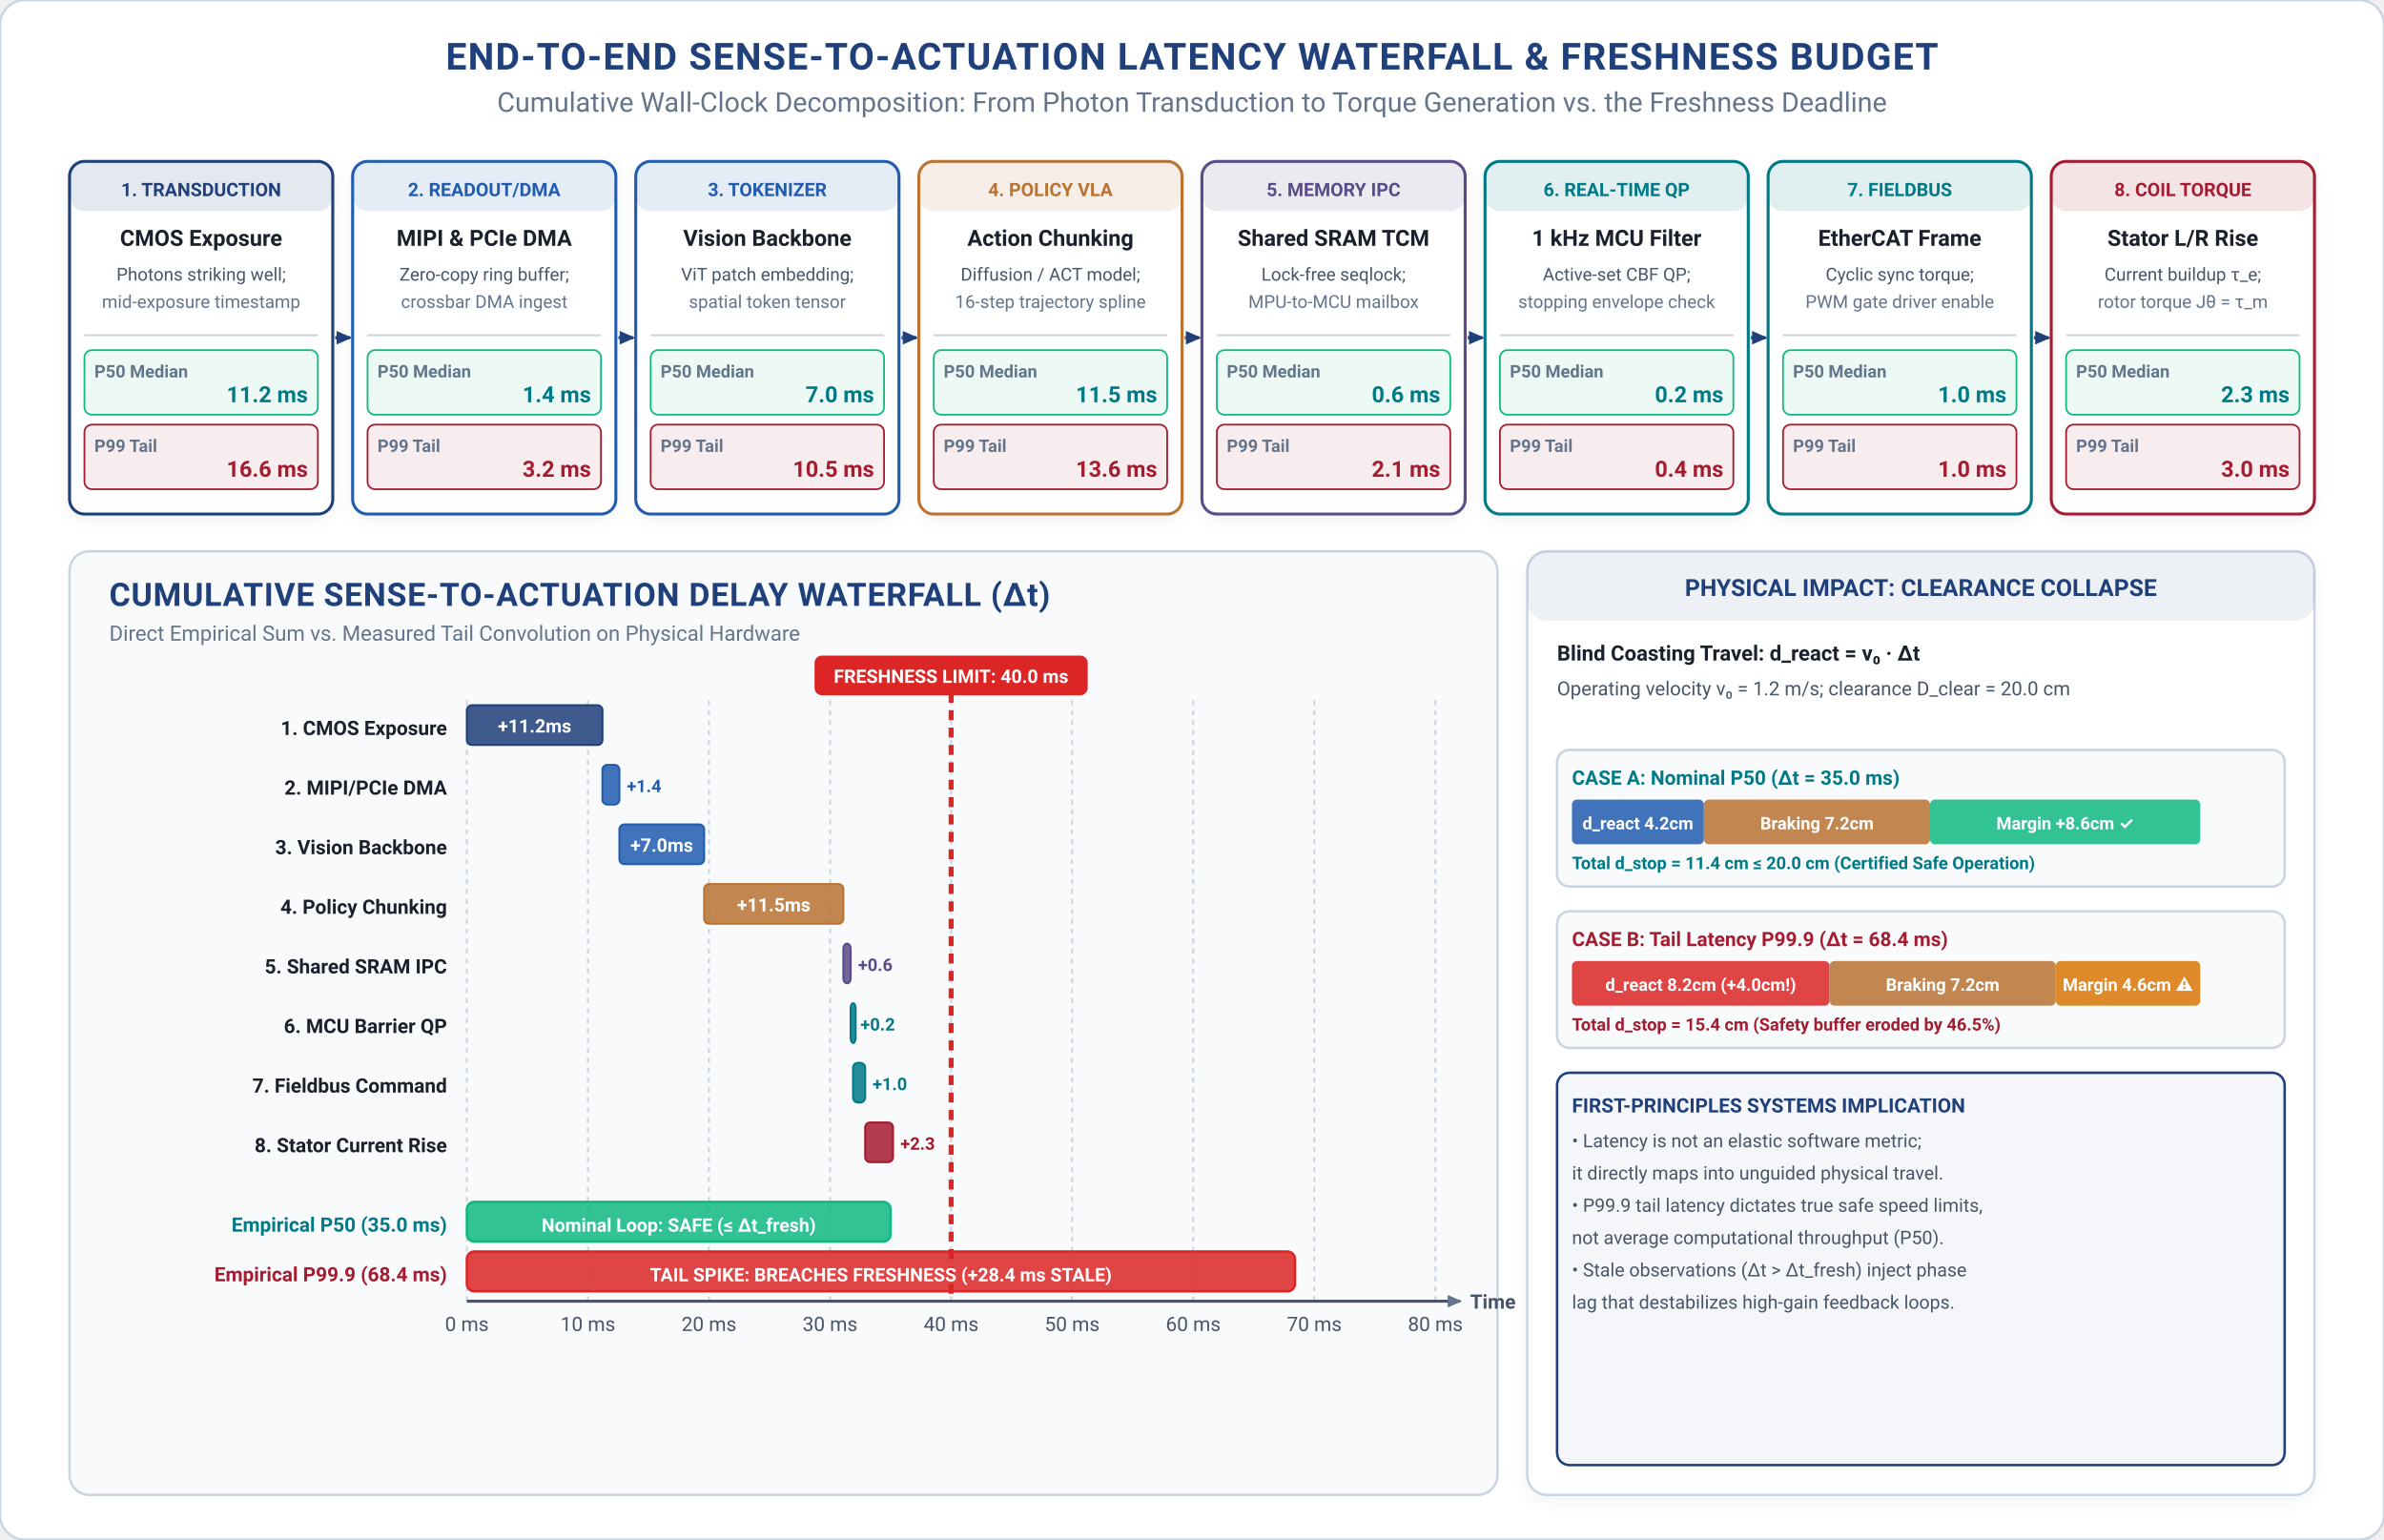
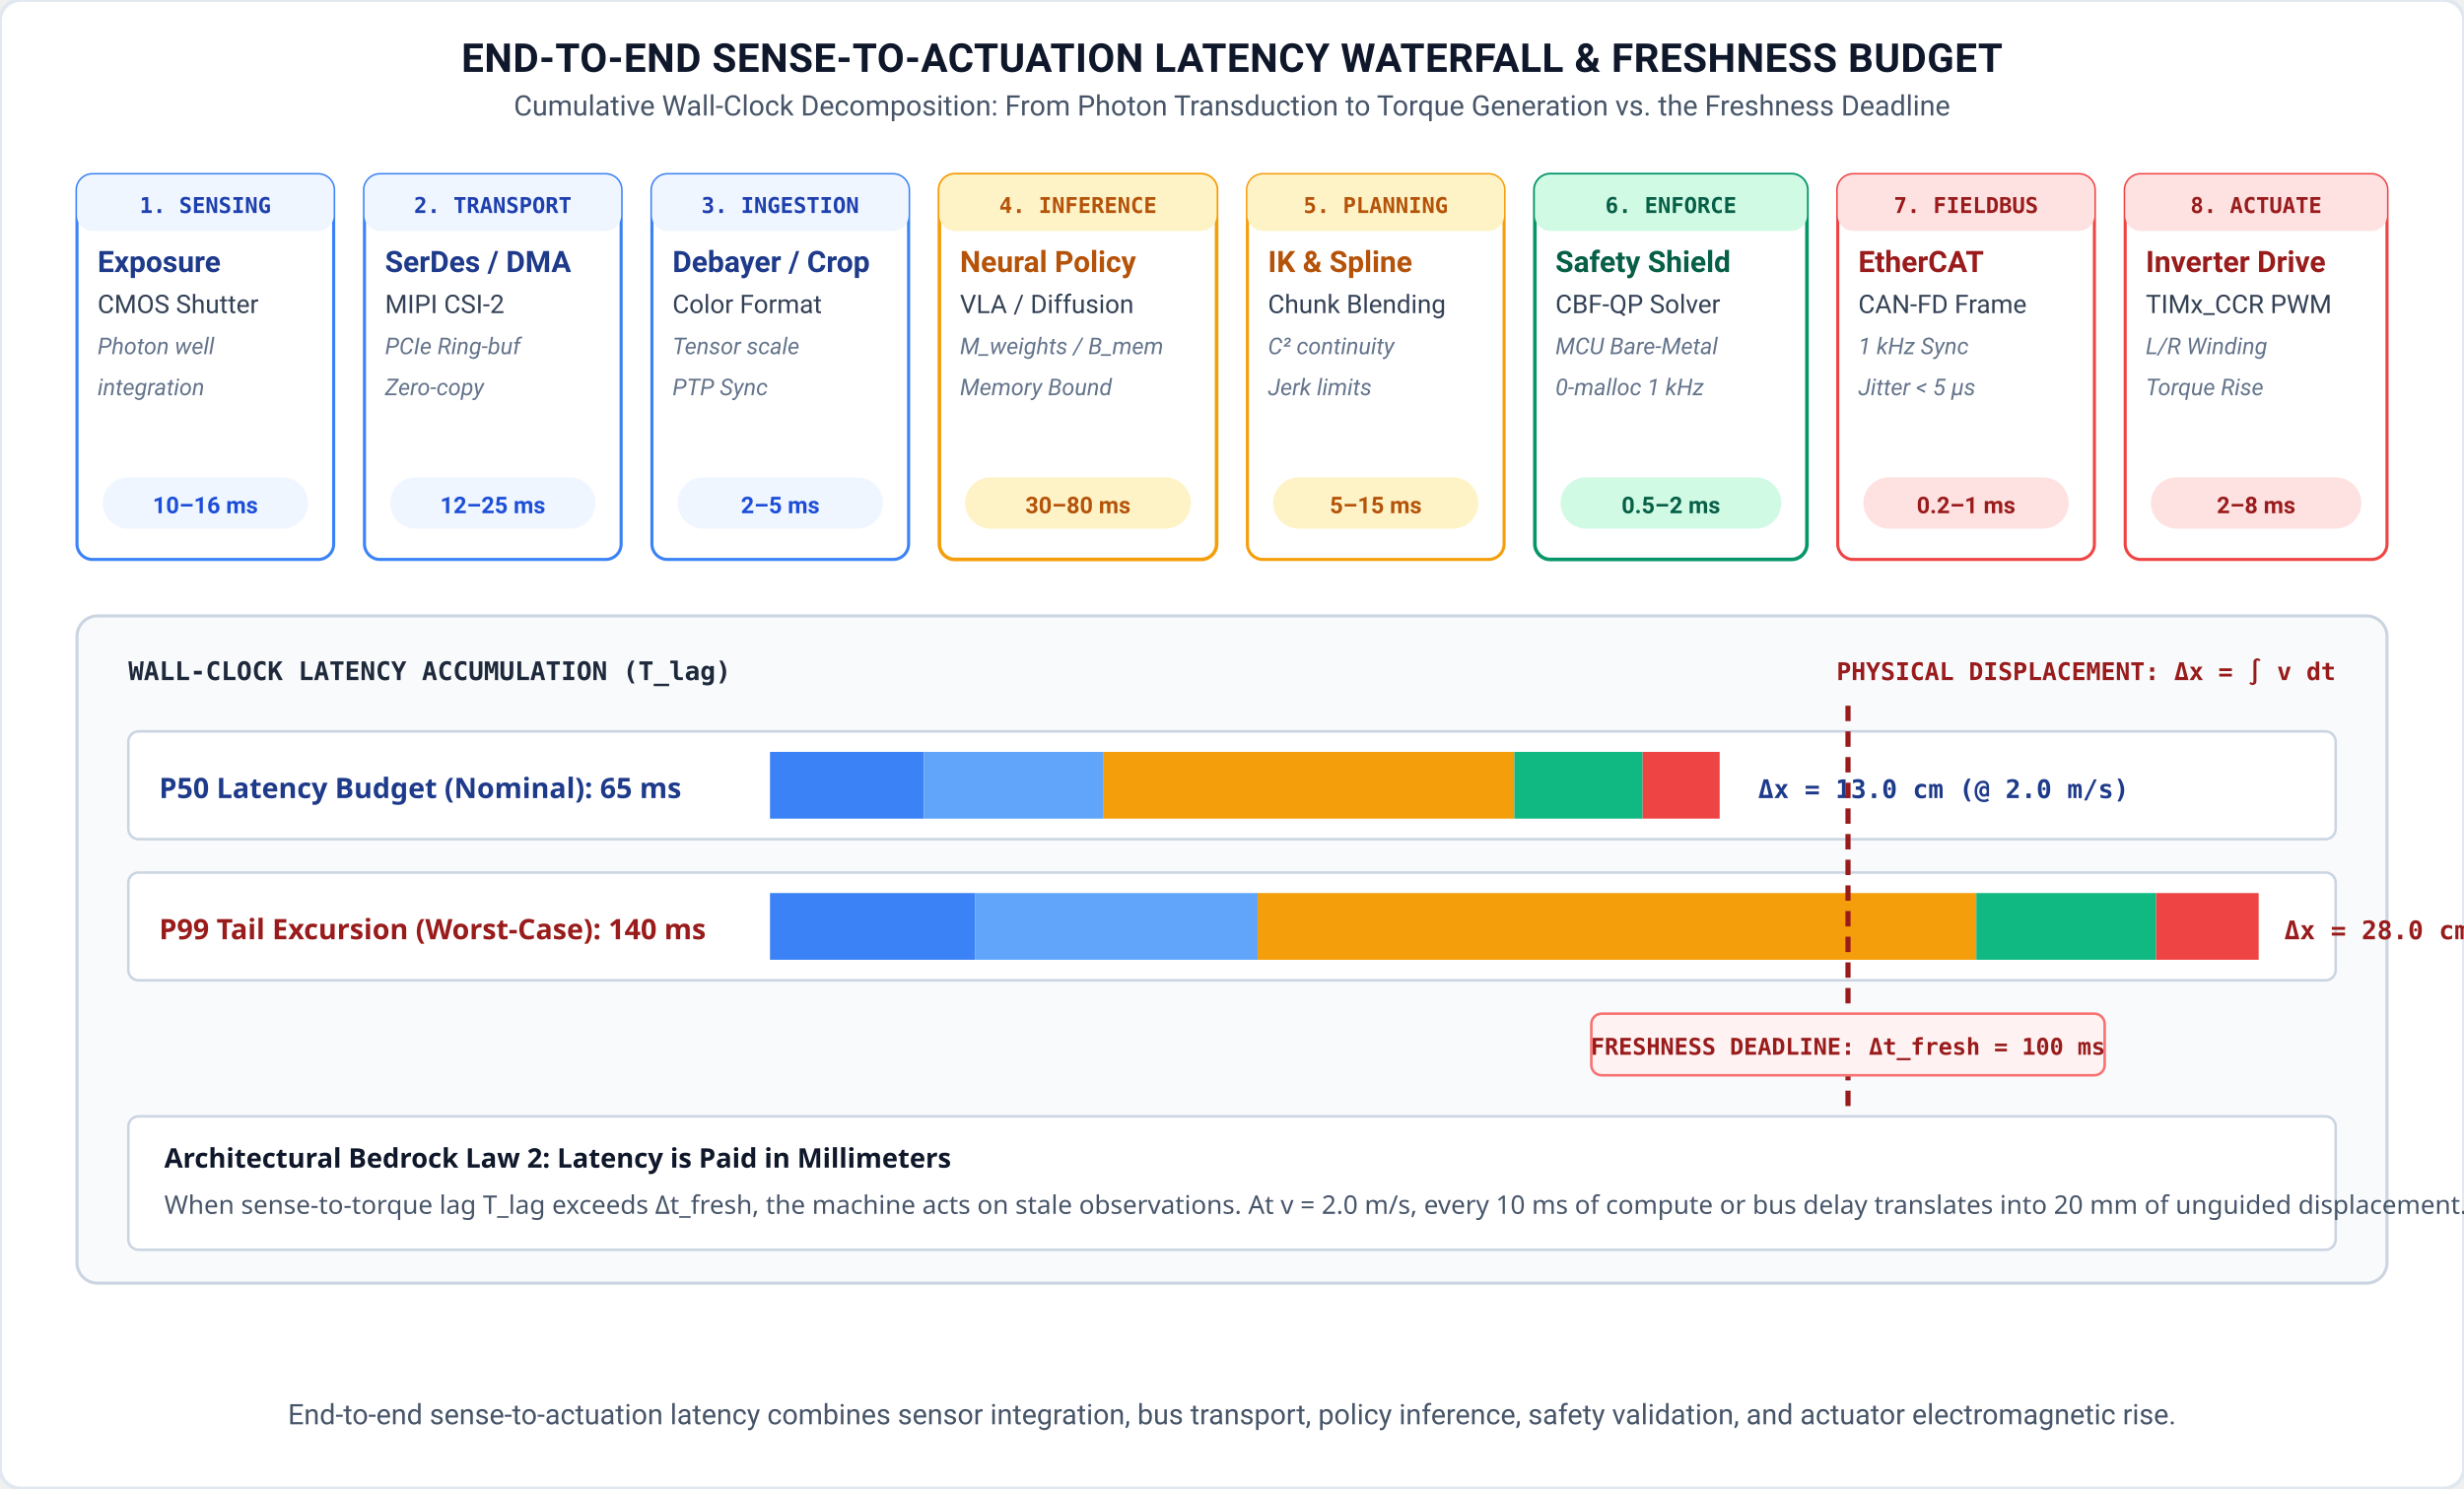
- <svg xmlns="http://www.w3.org/2000/svg" viewBox="0 0 960 620" width="100%" height="100%">
-   <style>
-       text { font-family: -apple-system, BlinkMacSystemFont, "Segoe UI", Roboto, "Helvetica Neue", Arial, sans-serif; }
-       .title { font-weight: 700; font-size: 15px; fill: #1F407A; text-anchor: middle; letter-spacing: 0.5px; }
-       .subtitle { font-size: 11px; fill: #64748B; text-anchor: middle; }
-       .section-hdr { font-weight: 700; font-size: 13px; fill: #1F407A; letter-spacing: 0.3px; }
-       .card-title { font-weight: 700; font-size: 11.5px; }
-       .body-text { font-size: 10px; fill: #475569; }
-       .bold-text { font-weight: 600; font-size: 10px; fill: #1A202C; }
-       .small-text { font-size: 9px; fill: #64748B; }
-       .code-text { font-family: "SFMono-Regular", Consolas, "Liberation Mono", Menlo, Courier, monospace; font-size: 9px; fill: #1F407A; font-weight: 600; }
-       .badge-text { font-weight: 700; font-size: 9px; text-anchor: middle; }
+ <svg xmlns="http://www.w3.org/2000/svg" viewBox="0 0 960 580" width="100%" height="100%">
+   <defs>
+     <style>
+       .title { font-family: "IBM Plex Sans", -apple-system, BlinkMacSystemFont, "Segoe UI", Roboto, sans-serif; font-weight: 700; font-size: 15.5px; fill: #0F172A; text-anchor: middle; letter-spacing: 0.2px; }
+       .subtitle { font-family: "IBM Plex Sans", -apple-system, BlinkMacSystemFont, "Segoe UI", Roboto, sans-serif; font-size: 11px; fill: #475569; text-anchor: middle; }
+       .realm-tag { font-family: "IBM Plex Mono", Menlo, monospace; font-size: 9.5px; font-weight: 700; letter-spacing: 0.8px; }
+       .card-title { font-family: "IBM Plex Sans", -apple-system, BlinkMacSystemFont, "Segoe UI", Roboto, sans-serif; font-weight: 700; font-size: 11.5px; }
+       .card-body { font-family: "IBM Plex Sans", -apple-system, BlinkMacSystemFont, "Segoe UI", Roboto, sans-serif; font-size: 10px; fill: #334155; }
+       .math-expr { font-family: "IBM Plex Mono", Menlo, Consolas, monospace; font-size: 9.5px; font-weight: 600; }
+       .card-sub { font-family: "IBM Plex Sans", -apple-system, BlinkMacSystemFont, "Segoe UI", Roboto, sans-serif; font-size: 9px; fill: #64748B; font-style: italic; }
+       .pill-text { font-family: "IBM Plex Sans", -apple-system, BlinkMacSystemFont, "Segoe UI", Roboto, sans-serif; font-size: 9px; font-weight: 700; text-anchor: middle; }
+       .port-label { font-family: "IBM Plex Mono", Menlo, monospace; font-size: 9px; fill: #475569; text-anchor: middle; font-weight: 600; }
    </style>
-   <defs>
    <marker id="arr-blue" viewBox="0 0 10 10" refX="7" refY="5" markerWidth="6" markerHeight="6" orient="auto-start-reverse">
-       <path d="M 0 1.5 L 8 5 L 0 8.5 z" fill="#215CAF" />
-     </marker>
-     <marker id="arr-navy" viewBox="0 0 10 10" refX="7" refY="5" markerWidth="6" markerHeight="6" orient="auto-start-reverse">
-       <path d="M 0 1.5 L 8 5 L 0 8.5 z" fill="#1F407A" />
-     </marker>
-     <marker id="arr-petrol" viewBox="0 0 10 10" refX="7" refY="5" markerWidth="6" markerHeight="6" orient="auto-start-reverse">
-       <path d="M 0 1.5 L 8 5 L 0 8.5 z" fill="#007A87" />
+       <path d="M 0 1.5 L 8 5 L 0 8.5 z" fill="#1E40AF" />
    </marker>
    <marker id="arr-teal" viewBox="0 0 10 10" refX="7" refY="5" markerWidth="6" markerHeight="6" orient="auto-start-reverse">
-       <path d="M 0 1.5 L 8 5 L 0 8.5 z" fill="#10B981" />
-     </marker>
-     <marker id="arr-bronze" viewBox="0 0 10 10" refX="7" refY="5" markerWidth="6" markerHeight="6" orient="auto-start-reverse">
-       <path d="M 0 1.5 L 8 5 L 0 8.5 z" fill="#B87333" />
+       <path d="M 0 1.5 L 8 5 L 0 8.5 z" fill="#0F766E" />
    </marker>
    <marker id="arr-crimson" viewBox="0 0 10 10" refX="7" refY="5" markerWidth="6" markerHeight="6" orient="auto-start-reverse">
-       <path d="M 0 1.5 L 8 5 L 0 8.5 z" fill="#A51C30" />
+       <path d="M 0 1.5 L 8 5 L 0 8.5 z" fill="#991B1B" />
    </marker>
-     <marker id="arr-coral" viewBox="0 0 10 10" refX="7" refY="5" markerWidth="6" markerHeight="6" orient="auto-start-reverse">
-       <path d="M 0 1.5 L 8 5 L 0 8.5 z" fill="#DC2626" />
-     </marker>
-     <marker id="arr-purple" viewBox="0 0 10 10" refX="7" refY="5" markerWidth="6" markerHeight="6" orient="auto-start-reverse">
-       <path d="M 0 1.5 L 8 5 L 0 8.5 z" fill="#5B4B8A" />
-     </marker>
-     <marker id="arr-slate" viewBox="0 0 10 10" refX="7" refY="5" markerWidth="6" markerHeight="6" orient="auto-start-reverse">
-       <path d="M 0 1.5 L 8 5 L 0 8.5 z" fill="#64748B" />
-     </marker>
-     <filter id="shadow" x="-2%" y="-3%" width="104%" height="108%" filterUnits="userSpaceOnUse">
-       <feDropShadow dx="0" dy="2" stdDeviation="3" flood-color="#0F172A" flood-opacity="0.05" />
-     </filter>
  </defs>
-   <rect width="960" height="620" fill="#FFFFFF" rx="10" stroke="#CBD5E1" stroke-width="1" />
-   <text x="480.0" y="28" class="title">END-TO-END SENSE-TO-ACTUATION LATENCY WATERFALL &amp; FRESHNESS BUDGET</text>
-   <text x="480.0" y="45" class="subtitle">Cumulative Wall-Clock Decomposition: From Photon Transduction to Torque Generation vs. the Freshness Deadline</text>
-   <rect x="28.0" y="65" width="106" height="142" rx="6" fill="#FFFFFF" stroke="#1F407A" stroke-width="1.2" filter="url(#shadow)" />
-   <rect x="28.0" y="65" width="106" height="20" rx="6" fill="#1F407A" fill-opacity="0.12" />
-   <text x="81.0" y="79" font-size="7.5" font-weight="700" fill="#1F407A" text-anchor="middle">1. TRANSDUCTION</text>
-   <text x="81.0" y="99" font-size="9" font-weight="700" fill="#1A202C" text-anchor="middle">CMOS Exposure</text>
-   <text x="81.0" y="113" font-size="7.2" fill="#475569" text-anchor="middle">Photons striking well;</text>
-   <text x="81.0" y="124" font-size="7.2" fill="#64748B" text-anchor="middle">mid-exposure timestamp</text>
-   <line x1="34.0" y1="135" x2="128.0" y2="135" stroke="#CBD5E1" stroke-width="0.8" />
-   <rect x="34.0" y="141" width="94" height="26" rx="3" fill="#10B981" fill-opacity="0.08" stroke="#10B981" stroke-width="0.7" />
-   <text x="38.0" y="152" font-size="7" font-weight="700" fill="#64748B">P50 Median</text>
-   <text x="124.0" y="162" font-size="9" font-weight="700" fill="#007A87" text-anchor="end">11.2 ms</text>
-   <rect x="34.0" y="171" width="94" height="26" rx="3" fill="#A51C30" fill-opacity="0.08" stroke="#A51C30" stroke-width="0.7" />
-   <text x="38.0" y="182" font-size="7" font-weight="700" fill="#64748B">P99 Tail</text>
-   <text x="124.0" y="192" font-size="9" font-weight="700" fill="#A51C30" text-anchor="end">16.6 ms</text>
-   <line x1="135.0" y1="136.0" x2="141.0" y2="136.0" stroke="#1F407A" stroke-width="1.3" marker-end="url(#arr-navy)" />
-   <rect x="142.0" y="65" width="106" height="142" rx="6" fill="#FFFFFF" stroke="#215CAF" stroke-width="1.2" filter="url(#shadow)" />
-   <rect x="142.0" y="65" width="106" height="20" rx="6" fill="#215CAF" fill-opacity="0.12" />
-   <text x="195.0" y="79" font-size="7.5" font-weight="700" fill="#215CAF" text-anchor="middle">2. READOUT/DMA</text>
-   <text x="195.0" y="99" font-size="9" font-weight="700" fill="#1A202C" text-anchor="middle">MIPI &amp; PCIe DMA</text>
-   <text x="195.0" y="113" font-size="7.2" fill="#475569" text-anchor="middle">Zero-copy ring buffer;</text>
-   <text x="195.0" y="124" font-size="7.2" fill="#64748B" text-anchor="middle">crossbar DMA ingest</text>
-   <line x1="148.0" y1="135" x2="242.0" y2="135" stroke="#CBD5E1" stroke-width="0.8" />
-   <rect x="148.0" y="141" width="94" height="26" rx="3" fill="#10B981" fill-opacity="0.08" stroke="#10B981" stroke-width="0.7" />
-   <text x="152.0" y="152" font-size="7" font-weight="700" fill="#64748B">P50 Median</text>
-   <text x="238.0" y="162" font-size="9" font-weight="700" fill="#007A87" text-anchor="end">1.4 ms</text>
-   <rect x="148.0" y="171" width="94" height="26" rx="3" fill="#A51C30" fill-opacity="0.08" stroke="#A51C30" stroke-width="0.7" />
-   <text x="152.0" y="182" font-size="7" font-weight="700" fill="#64748B">P99 Tail</text>
-   <text x="238.0" y="192" font-size="9" font-weight="700" fill="#A51C30" text-anchor="end">3.2 ms</text>
-   <line x1="249.0" y1="136.0" x2="255.0" y2="136.0" stroke="#215CAF" stroke-width="1.3" marker-end="url(#arr-navy)" />
-   <rect x="256.0" y="65" width="106" height="142" rx="6" fill="#FFFFFF" stroke="#215CAF" stroke-width="1.2" filter="url(#shadow)" />
-   <rect x="256.0" y="65" width="106" height="20" rx="6" fill="#215CAF" fill-opacity="0.12" />
-   <text x="309.0" y="79" font-size="7.5" font-weight="700" fill="#215CAF" text-anchor="middle">3. TOKENIZER</text>
-   <text x="309.0" y="99" font-size="9" font-weight="700" fill="#1A202C" text-anchor="middle">Vision Backbone</text>
-   <text x="309.0" y="113" font-size="7.2" fill="#475569" text-anchor="middle">ViT patch embedding;</text>
-   <text x="309.0" y="124" font-size="7.2" fill="#64748B" text-anchor="middle">spatial token tensor</text>
-   <line x1="262.0" y1="135" x2="356.0" y2="135" stroke="#CBD5E1" stroke-width="0.8" />
-   <rect x="262.0" y="141" width="94" height="26" rx="3" fill="#10B981" fill-opacity="0.08" stroke="#10B981" stroke-width="0.7" />
-   <text x="266.0" y="152" font-size="7" font-weight="700" fill="#64748B">P50 Median</text>
-   <text x="352.0" y="162" font-size="9" font-weight="700" fill="#007A87" text-anchor="end">7.0 ms</text>
-   <rect x="262.0" y="171" width="94" height="26" rx="3" fill="#A51C30" fill-opacity="0.08" stroke="#A51C30" stroke-width="0.7" />
-   <text x="266.0" y="182" font-size="7" font-weight="700" fill="#64748B">P99 Tail</text>
-   <text x="352.0" y="192" font-size="9" font-weight="700" fill="#A51C30" text-anchor="end">10.5 ms</text>
-   <line x1="363.0" y1="136.0" x2="369.0" y2="136.0" stroke="#215CAF" stroke-width="1.3" marker-end="url(#arr-navy)" />
-   <rect x="370.0" y="65" width="106" height="142" rx="6" fill="#FFFFFF" stroke="#B87333" stroke-width="1.2" filter="url(#shadow)" />
-   <rect x="370.0" y="65" width="106" height="20" rx="6" fill="#B87333" fill-opacity="0.12" />
-   <text x="423.0" y="79" font-size="7.5" font-weight="700" fill="#B87333" text-anchor="middle">4. POLICY VLA</text>
-   <text x="423.0" y="99" font-size="9" font-weight="700" fill="#1A202C" text-anchor="middle">Action Chunking</text>
-   <text x="423.0" y="113" font-size="7.2" fill="#475569" text-anchor="middle">Diffusion / ACT model;</text>
-   <text x="423.0" y="124" font-size="7.2" fill="#64748B" text-anchor="middle">16-step trajectory spline</text>
-   <line x1="376.0" y1="135" x2="470.0" y2="135" stroke="#CBD5E1" stroke-width="0.8" />
-   <rect x="376.0" y="141" width="94" height="26" rx="3" fill="#10B981" fill-opacity="0.08" stroke="#10B981" stroke-width="0.7" />
-   <text x="380.0" y="152" font-size="7" font-weight="700" fill="#64748B">P50 Median</text>
-   <text x="466.0" y="162" font-size="9" font-weight="700" fill="#007A87" text-anchor="end">11.5 ms</text>
-   <rect x="376.0" y="171" width="94" height="26" rx="3" fill="#A51C30" fill-opacity="0.08" stroke="#A51C30" stroke-width="0.7" />
-   <text x="380.0" y="182" font-size="7" font-weight="700" fill="#64748B">P99 Tail</text>
-   <text x="466.0" y="192" font-size="9" font-weight="700" fill="#A51C30" text-anchor="end">13.6 ms</text>
-   <line x1="477.0" y1="136.0" x2="483.0" y2="136.0" stroke="#B87333" stroke-width="1.3" marker-end="url(#arr-navy)" />
-   <rect x="484.0" y="65" width="106" height="142" rx="6" fill="#FFFFFF" stroke="#5B4B8A" stroke-width="1.2" filter="url(#shadow)" />
-   <rect x="484.0" y="65" width="106" height="20" rx="6" fill="#5B4B8A" fill-opacity="0.12" />
-   <text x="537.0" y="79" font-size="7.5" font-weight="700" fill="#5B4B8A" text-anchor="middle">5. MEMORY IPC</text>
-   <text x="537.0" y="99" font-size="9" font-weight="700" fill="#1A202C" text-anchor="middle">Shared SRAM TCM</text>
-   <text x="537.0" y="113" font-size="7.2" fill="#475569" text-anchor="middle">Lock-free seqlock;</text>
-   <text x="537.0" y="124" font-size="7.2" fill="#64748B" text-anchor="middle">MPU-to-MCU mailbox</text>
-   <line x1="490.0" y1="135" x2="584.0" y2="135" stroke="#CBD5E1" stroke-width="0.8" />
-   <rect x="490.0" y="141" width="94" height="26" rx="3" fill="#10B981" fill-opacity="0.08" stroke="#10B981" stroke-width="0.7" />
-   <text x="494.0" y="152" font-size="7" font-weight="700" fill="#64748B">P50 Median</text>
-   <text x="580.0" y="162" font-size="9" font-weight="700" fill="#007A87" text-anchor="end">0.6 ms</text>
-   <rect x="490.0" y="171" width="94" height="26" rx="3" fill="#A51C30" fill-opacity="0.08" stroke="#A51C30" stroke-width="0.7" />
-   <text x="494.0" y="182" font-size="7" font-weight="700" fill="#64748B">P99 Tail</text>
-   <text x="580.0" y="192" font-size="9" font-weight="700" fill="#A51C30" text-anchor="end">2.1 ms</text>
-   <line x1="591.0" y1="136.0" x2="597.0" y2="136.0" stroke="#5B4B8A" stroke-width="1.3" marker-end="url(#arr-navy)" />
-   <rect x="598.0" y="65" width="106" height="142" rx="6" fill="#FFFFFF" stroke="#007A87" stroke-width="1.2" filter="url(#shadow)" />
-   <rect x="598.0" y="65" width="106" height="20" rx="6" fill="#007A87" fill-opacity="0.12" />
-   <text x="651.0" y="79" font-size="7.5" font-weight="700" fill="#007A87" text-anchor="middle">6. REAL-TIME QP</text>
-   <text x="651.0" y="99" font-size="9" font-weight="700" fill="#1A202C" text-anchor="middle">1 kHz MCU Filter</text>
-   <text x="651.0" y="113" font-size="7.2" fill="#475569" text-anchor="middle">Active-set CBF QP;</text>
-   <text x="651.0" y="124" font-size="7.2" fill="#64748B" text-anchor="middle">stopping envelope check</text>
-   <line x1="604.0" y1="135" x2="698.0" y2="135" stroke="#CBD5E1" stroke-width="0.8" />
-   <rect x="604.0" y="141" width="94" height="26" rx="3" fill="#10B981" fill-opacity="0.08" stroke="#10B981" stroke-width="0.7" />
-   <text x="608.0" y="152" font-size="7" font-weight="700" fill="#64748B">P50 Median</text>
-   <text x="694.0" y="162" font-size="9" font-weight="700" fill="#007A87" text-anchor="end">0.2 ms</text>
-   <rect x="604.0" y="171" width="94" height="26" rx="3" fill="#A51C30" fill-opacity="0.08" stroke="#A51C30" stroke-width="0.7" />
-   <text x="608.0" y="182" font-size="7" font-weight="700" fill="#64748B">P99 Tail</text>
-   <text x="694.0" y="192" font-size="9" font-weight="700" fill="#A51C30" text-anchor="end">0.4 ms</text>
-   <line x1="705.0" y1="136.0" x2="711.0" y2="136.0" stroke="#007A87" stroke-width="1.3" marker-end="url(#arr-navy)" />
-   <rect x="712.0" y="65" width="106" height="142" rx="6" fill="#FFFFFF" stroke="#007A87" stroke-width="1.2" filter="url(#shadow)" />
-   <rect x="712.0" y="65" width="106" height="20" rx="6" fill="#007A87" fill-opacity="0.12" />
-   <text x="765.0" y="79" font-size="7.5" font-weight="700" fill="#007A87" text-anchor="middle">7. FIELDBUS</text>
-   <text x="765.0" y="99" font-size="9" font-weight="700" fill="#1A202C" text-anchor="middle">EtherCAT Frame</text>
-   <text x="765.0" y="113" font-size="7.2" fill="#475569" text-anchor="middle">Cyclic sync torque;</text>
-   <text x="765.0" y="124" font-size="7.2" fill="#64748B" text-anchor="middle">PWM gate driver enable</text>
-   <line x1="718.0" y1="135" x2="812.0" y2="135" stroke="#CBD5E1" stroke-width="0.8" />
-   <rect x="718.0" y="141" width="94" height="26" rx="3" fill="#10B981" fill-opacity="0.08" stroke="#10B981" stroke-width="0.7" />
-   <text x="722.0" y="152" font-size="7" font-weight="700" fill="#64748B">P50 Median</text>
-   <text x="808.0" y="162" font-size="9" font-weight="700" fill="#007A87" text-anchor="end">1.0 ms</text>
-   <rect x="718.0" y="171" width="94" height="26" rx="3" fill="#A51C30" fill-opacity="0.08" stroke="#A51C30" stroke-width="0.7" />
-   <text x="722.0" y="182" font-size="7" font-weight="700" fill="#64748B">P99 Tail</text>
-   <text x="808.0" y="192" font-size="9" font-weight="700" fill="#A51C30" text-anchor="end">1.0 ms</text>
-   <line x1="819.0" y1="136.0" x2="825.0" y2="136.0" stroke="#007A87" stroke-width="1.3" marker-end="url(#arr-navy)" />
-   <rect x="826.0" y="65" width="106" height="142" rx="6" fill="#FFFFFF" stroke="#A51C30" stroke-width="1.2" filter="url(#shadow)" />
-   <rect x="826.0" y="65" width="106" height="20" rx="6" fill="#A51C30" fill-opacity="0.12" />
-   <text x="879.0" y="79" font-size="7.5" font-weight="700" fill="#A51C30" text-anchor="middle">8. COIL TORQUE</text>
-   <text x="879.0" y="99" font-size="9" font-weight="700" fill="#1A202C" text-anchor="middle">Stator L/R Rise</text>
-   <text x="879.0" y="113" font-size="7.2" fill="#475569" text-anchor="middle">Current buildup τ_e;</text>
-   <text x="879.0" y="124" font-size="7.2" fill="#64748B" text-anchor="middle">rotor torque Jθ̈ = τ_m</text>
-   <line x1="832.0" y1="135" x2="926.0" y2="135" stroke="#CBD5E1" stroke-width="0.8" />
-   <rect x="832.0" y="141" width="94" height="26" rx="3" fill="#10B981" fill-opacity="0.08" stroke="#10B981" stroke-width="0.7" />
-   <text x="836.0" y="152" font-size="7" font-weight="700" fill="#64748B">P50 Median</text>
-   <text x="922.0" y="162" font-size="9" font-weight="700" fill="#007A87" text-anchor="end">2.3 ms</text>
-   <rect x="832.0" y="171" width="94" height="26" rx="3" fill="#A51C30" fill-opacity="0.08" stroke="#A51C30" stroke-width="0.7" />
-   <text x="836.0" y="182" font-size="7" font-weight="700" fill="#64748B">P99 Tail</text>
-   <text x="922.0" y="192" font-size="9" font-weight="700" fill="#A51C30" text-anchor="end">3.0 ms</text>
-   <rect x="28.0" y="222" width="575" height="380" rx="8" fill="#F8FAFC" stroke="#CBD5E1" stroke-width="1" />
-   <text x="44.0" y="244" class="section-hdr">CUMULATIVE SENSE-TO-ACTUATION DELAY WATERFALL (Δt)</text>
-   <text x="44.0" y="258" font-size="8.5" fill="#64748B">Direct Empirical Sum vs. Measured Tail Convolution on Physical Hardware</text>
-   <line x1="188.0" y1="282" x2="188.0" y2="524" stroke="#CBD5E1" stroke-width="0.8" stroke-dasharray="2,2" />
-   <text x="188.0" y="536" font-size="8" fill="#475569" text-anchor="middle">0 ms</text>
-   <line x1="236.75" y1="282" x2="236.75" y2="524" stroke="#CBD5E1" stroke-width="0.8" stroke-dasharray="2,2" />
-   <text x="236.75" y="536" font-size="8" fill="#475569" text-anchor="middle">10 ms</text>
-   <line x1="285.5" y1="282" x2="285.5" y2="524" stroke="#CBD5E1" stroke-width="0.8" stroke-dasharray="2,2" />
-   <text x="285.5" y="536" font-size="8" fill="#475569" text-anchor="middle">20 ms</text>
-   <line x1="334.25" y1="282" x2="334.25" y2="524" stroke="#CBD5E1" stroke-width="0.8" stroke-dasharray="2,2" />
-   <text x="334.25" y="536" font-size="8" fill="#475569" text-anchor="middle">30 ms</text>
-   <line x1="383.0" y1="282" x2="383.0" y2="524" stroke="#CBD5E1" stroke-width="0.8" stroke-dasharray="2,2" />
-   <text x="383.0" y="536" font-size="8" fill="#475569" text-anchor="middle">40 ms</text>
-   <line x1="431.75" y1="282" x2="431.75" y2="524" stroke="#CBD5E1" stroke-width="0.8" stroke-dasharray="2,2" />
-   <text x="431.75" y="536" font-size="8" fill="#475569" text-anchor="middle">50 ms</text>
-   <line x1="480.5" y1="282" x2="480.5" y2="524" stroke="#CBD5E1" stroke-width="0.8" stroke-dasharray="2,2" />
-   <text x="480.5" y="536" font-size="8" fill="#475569" text-anchor="middle">60 ms</text>
-   <line x1="529.25" y1="282" x2="529.25" y2="524" stroke="#CBD5E1" stroke-width="0.8" stroke-dasharray="2,2" />
-   <text x="529.25" y="536" font-size="8" fill="#475569" text-anchor="middle">70 ms</text>
-   <line x1="578.0" y1="282" x2="578.0" y2="524" stroke="#CBD5E1" stroke-width="0.8" stroke-dasharray="2,2" />
-   <text x="578.0" y="536" font-size="8" fill="#475569" text-anchor="middle">80 ms</text>
-   <line x1="188.0" y1="524" x2="588.0" y2="524" stroke="#475569" stroke-width="1.2" marker-end="url(#arr-slate)" />
-   <text x="592.0" y="527" font-size="8" font-weight="700" fill="#475569">Time</text>
-   <line x1="383.0" y1="272" x2="383.0" y2="524" stroke="#DC2626" stroke-width="2" stroke-dasharray="4,3" />
-   <rect x="328.0" y="264" width="110" height="16" rx="3" fill="#DC2626" />
-   <text x="383.0" y="275" font-size="7.5" font-weight="700" fill="#FFFFFF" text-anchor="middle">FRESHNESS LIMIT: 40.0 ms</text>
-   <text x="180.0" y="296" font-size="8" font-weight="600" fill="#1A202C" text-anchor="end">1. CMOS Exposure</text>
-   <rect x="188.0" y="284" width="54.6" height="16" rx="2" fill="#1F407A" fill-opacity="0.85" stroke="#1F407A" stroke-width="0.8" />
-   <text x="215.3" y="295" font-size="7.5" font-weight="700" fill="#FFFFFF" text-anchor="middle">+11.2ms</text>
-   <text x="180.0" y="320" font-size="8" font-weight="600" fill="#1A202C" text-anchor="end">2. MIPI/PCIe DMA</text>
-   <rect x="242.6" y="308" width="6.825" height="16" rx="2" fill="#215CAF" fill-opacity="0.85" stroke="#215CAF" stroke-width="0.8" />
-   <text x="252.425" y="319" font-size="7" font-weight="700" fill="#215CAF">+1.4</text>
-   <text x="180.0" y="344" font-size="8" font-weight="600" fill="#1A202C" text-anchor="end">3. Vision Backbone</text>
-   <rect x="249.425" y="332" width="34.125" height="16" rx="2" fill="#215CAF" fill-opacity="0.85" stroke="#215CAF" stroke-width="0.8" />
-   <text x="266.488" y="343" font-size="7.5" font-weight="700" fill="#FFFFFF" text-anchor="middle">+7.0ms</text>
-   <text x="180.0" y="368" font-size="8" font-weight="600" fill="#1A202C" text-anchor="end">4. Policy Chunking</text>
-   <rect x="283.55" y="356" width="56.062" height="16" rx="2" fill="#B87333" fill-opacity="0.85" stroke="#B87333" stroke-width="0.8" />
-   <text x="311.581" y="367" font-size="7.5" font-weight="700" fill="#FFFFFF" text-anchor="middle">+11.5ms</text>
-   <text x="180.0" y="392" font-size="8" font-weight="600" fill="#1A202C" text-anchor="end">5. Shared SRAM IPC</text>
-   <rect x="339.613" y="380" width="2.925" height="16" rx="2" fill="#5B4B8A" fill-opacity="0.85" stroke="#5B4B8A" stroke-width="0.8" />
-   <text x="345.538" y="391" font-size="7" font-weight="700" fill="#5B4B8A">+0.6</text>
-   <text x="180.0" y="416" font-size="8" font-weight="600" fill="#1A202C" text-anchor="end">6. MCU Barrier QP</text>
-   <rect x="342.538" y="404" width="2" height="16" rx="2" fill="#007A87" fill-opacity="0.85" stroke="#007A87" stroke-width="0.8" />
-   <text x="346.513" y="415" font-size="7" font-weight="700" fill="#007A87">+0.2</text>
-   <text x="180.0" y="440" font-size="8" font-weight="600" fill="#1A202C" text-anchor="end">7. Fieldbus Command</text>
-   <rect x="343.513" y="428" width="4.875" height="16" rx="2" fill="#007A87" fill-opacity="0.85" stroke="#007A87" stroke-width="0.8" />
-   <text x="351.388" y="439" font-size="7" font-weight="700" fill="#007A87">+1.0</text>
-   <text x="180.0" y="464" font-size="8" font-weight="600" fill="#1A202C" text-anchor="end">8. Stator Current Rise</text>
-   <rect x="348.388" y="452" width="11.212" height="16" rx="2" fill="#A51C30" fill-opacity="0.85" stroke="#A51C30" stroke-width="0.8" />
-   <text x="362.6" y="463" font-size="7" font-weight="700" fill="#A51C30">+2.3</text>
-   <rect x="188.0" y="484" width="170.625" height="16" rx="3" fill="#10B981" fill-opacity="0.85" stroke="#10B981" stroke-width="1" />
-   <text x="180.0" y="496" font-size="8" font-weight="700" fill="#007A87" text-anchor="end">Empirical P50 (35.0 ms)</text>
-   <text x="273.312" y="496" font-size="7.5" font-weight="700" fill="#FFFFFF" text-anchor="middle">Nominal Loop: SAFE (≤ Δt_fresh)</text>
-   <rect x="188.0" y="504" width="333.45" height="16" rx="3" fill="#DC2626" fill-opacity="0.85" stroke="#DC2626" stroke-width="1" />
-   <text x="180.0" y="516" font-size="8" font-weight="700" fill="#A51C30" text-anchor="end">Empirical P99.9 (68.4 ms)</text>
-   <text x="354.725" y="516" font-size="7.5" font-weight="700" fill="#FFFFFF" text-anchor="middle">TAIL SPIKE: BREACHES FRESHNESS (+28.4 ms STALE)</text>
-   <rect x="615.0" y="222" width="317.0" height="380" rx="8" fill="#FFFFFF" stroke="#CBD5E1" stroke-width="1" filter="url(#shadow)" />
-   <rect x="615.0" y="222" width="317.0" height="28" rx="8" fill="#1F407A" fill-opacity="0.08" />
-   <text x="773.5" y="240" font-size="9.5" font-weight="700" fill="#1F407A" text-anchor="middle">PHYSICAL IMPACT: CLEARANCE COLLAPSE</text>
-   <text x="627.0" y="266" font-size="8.5" font-weight="700" fill="#1A202C">Blind Coasting Travel: d_react = v₀ · Δt</text>
-   <text x="627.0" y="280" font-size="7.8" fill="#475569">Operating velocity v₀ = 1.2 m/s; clearance D_clear = 20.0 cm</text>
-   <rect x="627.0" y="302" width="293.0" height="55" rx="5" fill="#F8FAFC" stroke="#CBD5E1" stroke-width="1" />
-   <text x="633.0" y="316" font-size="8" font-weight="700" fill="#007A87">CASE A: Nominal P50 (Δt = 35.0 ms)</text>
-   <rect x="633.0" y="322" width="53.13" height="18" rx="2" fill="#215CAF" fill-opacity="0.85" />
-   <text x="659.565" y="334" font-size="7" font-weight="700" fill="#FFFFFF" text-anchor="middle">d_react 4.2cm</text>
-   <rect x="686.13" y="322" width="91.08" height="18" rx="2" fill="#B87333" fill-opacity="0.85" />
-   <text x="731.67" y="334" font-size="7" font-weight="700" fill="#FFFFFF" text-anchor="middle">Braking 7.2cm</text>
-   <rect x="777.21" y="322" width="108.79" height="18" rx="2" fill="#10B981" fill-opacity="0.85" />
-   <text x="831.605" y="334" font-size="7" font-weight="700" fill="#FFFFFF" text-anchor="middle">Margin +8.6cm ✓</text>
-   <text x="633.0" y="350" font-size="7" font-weight="700" fill="#007A87">Total d_stop = 11.4 cm ≤ 20.0 cm (Certified Safe Operation)</text>
-   <rect x="627.0" y="367" width="293.0" height="55" rx="5" fill="#F8FAFC" stroke="#CBD5E1" stroke-width="1" />
-   <text x="633.0" y="381" font-size="8" font-weight="700" fill="#A51C30">CASE B: Tail Latency P99.9 (Δt = 68.4 ms)</text>
-   <rect x="633.0" y="387" width="103.73" height="18" rx="2" fill="#DC2626" fill-opacity="0.85" />
-   <text x="684.865" y="399" font-size="7" font-weight="700" fill="#FFFFFF" text-anchor="middle">d_react 8.2cm (+4.0cm!)</text>
-   <rect x="736.73" y="387" width="91.08" height="18" rx="2" fill="#B87333" fill-opacity="0.85" />
-   <text x="782.27" y="399" font-size="7" font-weight="700" fill="#FFFFFF" text-anchor="middle">Braking 7.2cm</text>
-   <rect x="827.81" y="387" width="58.19" height="18" rx="2" fill="#D97706" fill-opacity="0.85" />
-   <text x="856.905" y="399" font-size="7" font-weight="700" fill="#FFFFFF" text-anchor="middle">Margin 4.6cm ⚠</text>
-   <text x="633.0" y="415" font-size="7" font-weight="700" fill="#A51C30">Total d_stop = 15.4 cm (Safety buffer eroded by 46.5%)</text>
-   <rect x="627.0" y="432" width="293.0" height="158" rx="5" fill="#1F407A" fill-opacity="0.05" stroke="#1F407A" stroke-width="1" />
-   <text x="633.0" y="448" font-size="8" font-weight="700" fill="#1F407A">FIRST-PRINCIPLES SYSTEMS IMPLICATION</text>
-   <text x="633.0" y="462" font-size="7.5" fill="#475569">• Latency is not an elastic software metric;</text>
-   <text x="633.0" y="475" font-size="7.5" fill="#475569">  it directly maps into unguided physical travel.</text>
-   <text x="633.0" y="488" font-size="7.5" fill="#475569">• P99.9 tail latency dictates true safe speed limits,</text>
-   <text x="633.0" y="501" font-size="7.5" fill="#475569">  not average computational throughput (P50).</text>
-   <text x="633.0" y="514" font-size="7.5" fill="#475569">• Stale observations (Δt &gt; Δt_fresh) inject phase</text>
-   <text x="633.0" y="527" font-size="7.5" fill="#475569">  lag that destabilizes high-gain feedback loops.</text>
+   <rect width="960" height="580" fill="#FFFFFF" rx="8" stroke="#E2E8F0" stroke-width="1.5" />
+   <text x="480" y="28" class="title">END-TO-END SENSE-TO-ACTUATION LATENCY WATERFALL &amp; FRESHNESS BUDGET</text>
+   <text x="480" y="45" class="subtitle">Cumulative Wall-Clock Decomposition: From Photon Transduction to Torque Generation vs. the Freshness Deadline</text>
+   <g transform="translate(30, 68)">
+     <rect width="100" height="150" rx="6" fill="#FFFFFF" stroke="#3B82F6" stroke-width="1.2" />
+     <rect width="100" height="22" rx="6" fill="#EFF6FF" />
+     <text x="50" y="15" font-family="'IBM Plex Mono', Menlo, monospace" font-size="8.5px" font-weight="700" fill="#1E40AF" text-anchor="middle">1. SENSING</text>
+     <text x="8" y="38" class="card-title" fill="#1E3A8A">Exposure</text>
+     <text x="8" y="54" class="card-body">CMOS Shutter</text>
+     <text x="8" y="70" class="card-sub">Photon well</text>
+     <text x="8" y="86" class="card-sub">integration</text>
+     <rect x="10" y="118" width="80" height="20" rx="10" fill="#EFF6FF" />
+     <text x="50" y="132" class="pill-text" fill="#1D4ED8">10–16 ms</text>
+   </g>
+   <g transform="translate(142, 68)">
+     <rect width="100" height="150" rx="6" fill="#FFFFFF" stroke="#3B82F6" stroke-width="1.2" />
+     <rect width="100" height="22" rx="6" fill="#EFF6FF" />
+     <text x="50" y="15" font-family="'IBM Plex Mono', Menlo, monospace" font-size="8.5px" font-weight="700" fill="#1E40AF" text-anchor="middle">2. TRANSPORT</text>
+     <text x="8" y="38" class="card-title" fill="#1E3A8A">SerDes / DMA</text>
+     <text x="8" y="54" class="card-body">MIPI CSI-2</text>
+     <text x="8" y="70" class="card-sub">PCIe Ring-buf</text>
+     <text x="8" y="86" class="card-sub">Zero-copy</text>
+     <rect x="10" y="118" width="80" height="20" rx="10" fill="#EFF6FF" />
+     <text x="50" y="132" class="pill-text" fill="#1D4ED8">12–25 ms</text>
+   </g>
+   <g transform="translate(254, 68)">
+     <rect width="100" height="150" rx="6" fill="#FFFFFF" stroke="#3B82F6" stroke-width="1.2" />
+     <rect width="100" height="22" rx="6" fill="#EFF6FF" />
+     <text x="50" y="15" font-family="'IBM Plex Mono', Menlo, monospace" font-size="8.5px" font-weight="700" fill="#1E40AF" text-anchor="middle">3. INGESTION</text>
+     <text x="8" y="38" class="card-title" fill="#1E3A8A">Debayer / Crop</text>
+     <text x="8" y="54" class="card-body">Color Format</text>
+     <text x="8" y="70" class="card-sub">Tensor scale</text>
+     <text x="8" y="86" class="card-sub">PTP Sync</text>
+     <rect x="10" y="118" width="80" height="20" rx="10" fill="#EFF6FF" />
+     <text x="50" y="132" class="pill-text" fill="#1D4ED8">2–5 ms</text>
+   </g>
+   <g transform="translate(366, 68)">
+     <rect width="108" height="150" rx="6" fill="#FFFFFF" stroke="#F59E0B" stroke-width="1.4" />
+     <rect width="108" height="22" rx="6" fill="#FEF3C7" />
+     <text x="54" y="15" font-family="'IBM Plex Mono', Menlo, monospace" font-size="8.5px" font-weight="700" fill="#B45309" text-anchor="middle">4. INFERENCE</text>
+     <text x="8" y="38" class="card-title" fill="#B45309">Neural Policy</text>
+     <text x="8" y="54" class="card-body">VLA / Diffusion</text>
+     <text x="8" y="70" class="card-sub">M_weights / B_mem</text>
+     <text x="8" y="86" class="card-sub">Memory Bound</text>
+     <rect x="10" y="118" width="88" height="20" rx="10" fill="#FEF3C7" />
+     <text x="54" y="132" class="pill-text" fill="#B45309">30–80 ms</text>
+   </g>
+   <g transform="translate(486, 68)">
+     <rect width="100" height="150" rx="6" fill="#FFFFFF" stroke="#F59E0B" stroke-width="1.2" />
+     <rect width="100" height="22" rx="6" fill="#FEF3C7" />
+     <text x="50" y="15" font-family="'IBM Plex Mono', Menlo, monospace" font-size="8.5px" font-weight="700" fill="#B45309" text-anchor="middle">5. PLANNING</text>
+     <text x="8" y="38" class="card-title" fill="#B45309">IK &amp; Spline</text>
+     <text x="8" y="54" class="card-body">Chunk Blending</text>
+     <text x="8" y="70" class="card-sub">C² continuity</text>
+     <text x="8" y="86" class="card-sub">Jerk limits</text>
+     <rect x="10" y="118" width="80" height="20" rx="10" fill="#FEF3C7" />
+     <text x="50" y="132" class="pill-text" fill="#B45309">5–15 ms</text>
+   </g>
+   <g transform="translate(598, 68)">
+     <rect width="106" height="150" rx="6" fill="#FFFFFF" stroke="#059669" stroke-width="1.4" />
+     <rect width="106" height="22" rx="6" fill="#D1FAE5" />
+     <text x="53" y="15" font-family="'IBM Plex Mono', Menlo, monospace" font-size="8.5px" font-weight="700" fill="#065F46" text-anchor="middle">6. ENFORCE</text>
+     <text x="8" y="38" class="card-title" fill="#065F46">Safety Shield</text>
+     <text x="8" y="54" class="card-body">CBF-QP Solver</text>
+     <text x="8" y="70" class="card-sub">MCU Bare-Metal</text>
+     <text x="8" y="86" class="card-sub">0-malloc 1 kHz</text>
+     <rect x="10" y="118" width="86" height="20" rx="10" fill="#D1FAE5" />
+     <text x="53" y="132" class="pill-text" fill="#065F46">0.5–2 ms</text>
+   </g>
+   <g transform="translate(716, 68)">
+     <rect width="100" height="150" rx="6" fill="#FFFFFF" stroke="#EF4444" stroke-width="1.2" />
+     <rect width="100" height="22" rx="6" fill="#FEE2E2" />
+     <text x="50" y="15" font-family="'IBM Plex Mono', Menlo, monospace" font-size="8.5px" font-weight="700" fill="#991B1B" text-anchor="middle">7. FIELDBUS</text>
+     <text x="8" y="38" class="card-title" fill="#991B1B">EtherCAT</text>
+     <text x="8" y="54" class="card-body">CAN-FD Frame</text>
+     <text x="8" y="70" class="card-sub">1 kHz Sync</text>
+     <text x="8" y="86" class="card-sub">Jitter &lt; 5 µs</text>
+     <rect x="10" y="118" width="80" height="20" rx="10" fill="#FEE2E2" />
+     <text x="50" y="132" class="pill-text" fill="#991B1B">0.2–1 ms</text>
+   </g>
+   <g transform="translate(828, 68)">
+     <rect width="102" height="150" rx="6" fill="#FFFFFF" stroke="#EF4444" stroke-width="1.2" />
+     <rect width="102" height="22" rx="6" fill="#FEE2E2" />
+     <text x="51" y="15" font-family="'IBM Plex Mono', Menlo, monospace" font-size="8.5px" font-weight="700" fill="#991B1B" text-anchor="middle">8. ACTUATE</text>
+     <text x="8" y="38" class="card-title" fill="#991B1B">Inverter Drive</text>
+     <text x="8" y="54" class="card-body">TIMx_CCR PWM</text>
+     <text x="8" y="70" class="card-sub">L/R Winding</text>
+     <text x="8" y="86" class="card-sub">Torque Rise</text>
+     <rect x="10" y="118" width="82" height="20" rx="10" fill="#FEE2E2" />
+     <text x="51" y="132" class="pill-text" fill="#991B1B">2–8 ms</text>
+   </g>
+   <rect x="30" y="240" width="900" height="260" rx="8" fill="#F8FAFC" stroke="#CBD5E1" stroke-width="1.2" />
+   <text x="50" y="265" font-family="'IBM Plex Mono', Menlo, monospace" font-size="10px" font-weight="700" fill="#1E293B">WALL-CLOCK LATENCY ACCUMULATION (T_lag)</text>
+   <text x="910" y="265" font-family="'IBM Plex Mono', Menlo, monospace" font-size="9.5px" font-weight="700" fill="#991B1B" text-anchor="end">PHYSICAL DISPLACEMENT: Δx = ∫ v dt</text>
+   <g transform="translate(50, 285)">
+     <rect width="860" height="42" rx="4" fill="#FFFFFF" stroke="#CBD5E1" stroke-width="1" />
+     <text x="12" y="26" font-family="'IBM Plex Sans', sans-serif" font-size="11px" font-weight="700" fill="#1E3A8A">P50 Latency Budget (Nominal): 65 ms</text>
+     <rect x="250" y="8" width="60" height="26" fill="#3B82F6" />
+     <rect x="310" y="8" width="70" height="26" fill="#60A5FA" />
+     <rect x="380" y="8" width="160" height="26" fill="#F59E0B" />
+     <rect x="540" y="8" width="50" height="26" fill="#10B981" />
+     <rect x="590" y="8" width="30" height="26" fill="#EF4444" />
+     <text x="635" y="26" font-family="'IBM Plex Mono', Menlo, monospace" font-size="10px" font-weight="700" fill="#1E3A8A">Δx = 13.0 cm (@ 2.0 m/s)</text>
+   </g>
+   <g transform="translate(50, 340)">
+     <rect width="860" height="42" rx="4" fill="#FFFFFF" stroke="#CBD5E1" stroke-width="1" />
+     <text x="12" y="26" font-family="'IBM Plex Sans', sans-serif" font-size="11px" font-weight="700" fill="#991B1B">P99 Tail Excursion (Worst-Case): 140 ms</text>
+     <rect x="250" y="8" width="80" height="26" fill="#3B82F6" />
+     <rect x="330" y="8" width="110" height="26" fill="#60A5FA" />
+     <rect x="440" y="8" width="280" height="26" fill="#F59E0B" />
+     <rect x="720" y="8" width="70" height="26" fill="#10B981" />
+     <rect x="790" y="8" width="40" height="26" fill="#EF4444" />
+     <text x="840" y="26" font-family="'IBM Plex Mono', Menlo, monospace" font-size="10px" font-weight="700" fill="#991B1B">Δx = 28.0 cm</text>
+   </g>
+   <line x1="720" y1="275" x2="720" y2="470" stroke="#991B1B" stroke-width="2" stroke-dasharray="6,4" />
+   <rect x="620" y="395" width="200" height="24" rx="4" fill="#FEF2F2" stroke="#F87171" stroke-width="1" />
+   <text x="720" y="411" font-family="'IBM Plex Mono', Menlo, monospace" font-size="9px" font-weight="700" fill="#991B1B" text-anchor="middle">FRESHNESS DEADLINE: Δt_fresh = 100 ms</text>
+   <g transform="translate(50, 435)">
+     <rect width="860" height="52" rx="4" fill="#FFFFFF" stroke="#CBD5E1" stroke-width="1" />
+     <text x="14" y="20" font-family="'IBM Plex Sans', sans-serif" font-size="10.5px" font-weight="700" fill="#0F172A">Architectural Bedrock Law 2: Latency is Paid in Millimeters</text>
+     <text x="14" y="38" font-family="'IBM Plex Sans', sans-serif" font-size="10px" fill="#475569">When sense-to-torque lag T_lag exceeds Δt_fresh, the machine acts on stale observations. At v = 2.0 m/s, every 10 ms of compute or bus delay translates into 20 mm of unguided displacement.</text>
+   </g>
+   <text x="480" y="555" class="subtitle">End-to-end sense-to-actuation latency combines sensor integration, bus transport, policy inference, safety validation, and actuator electromagnetic rise.</text>
</svg>
